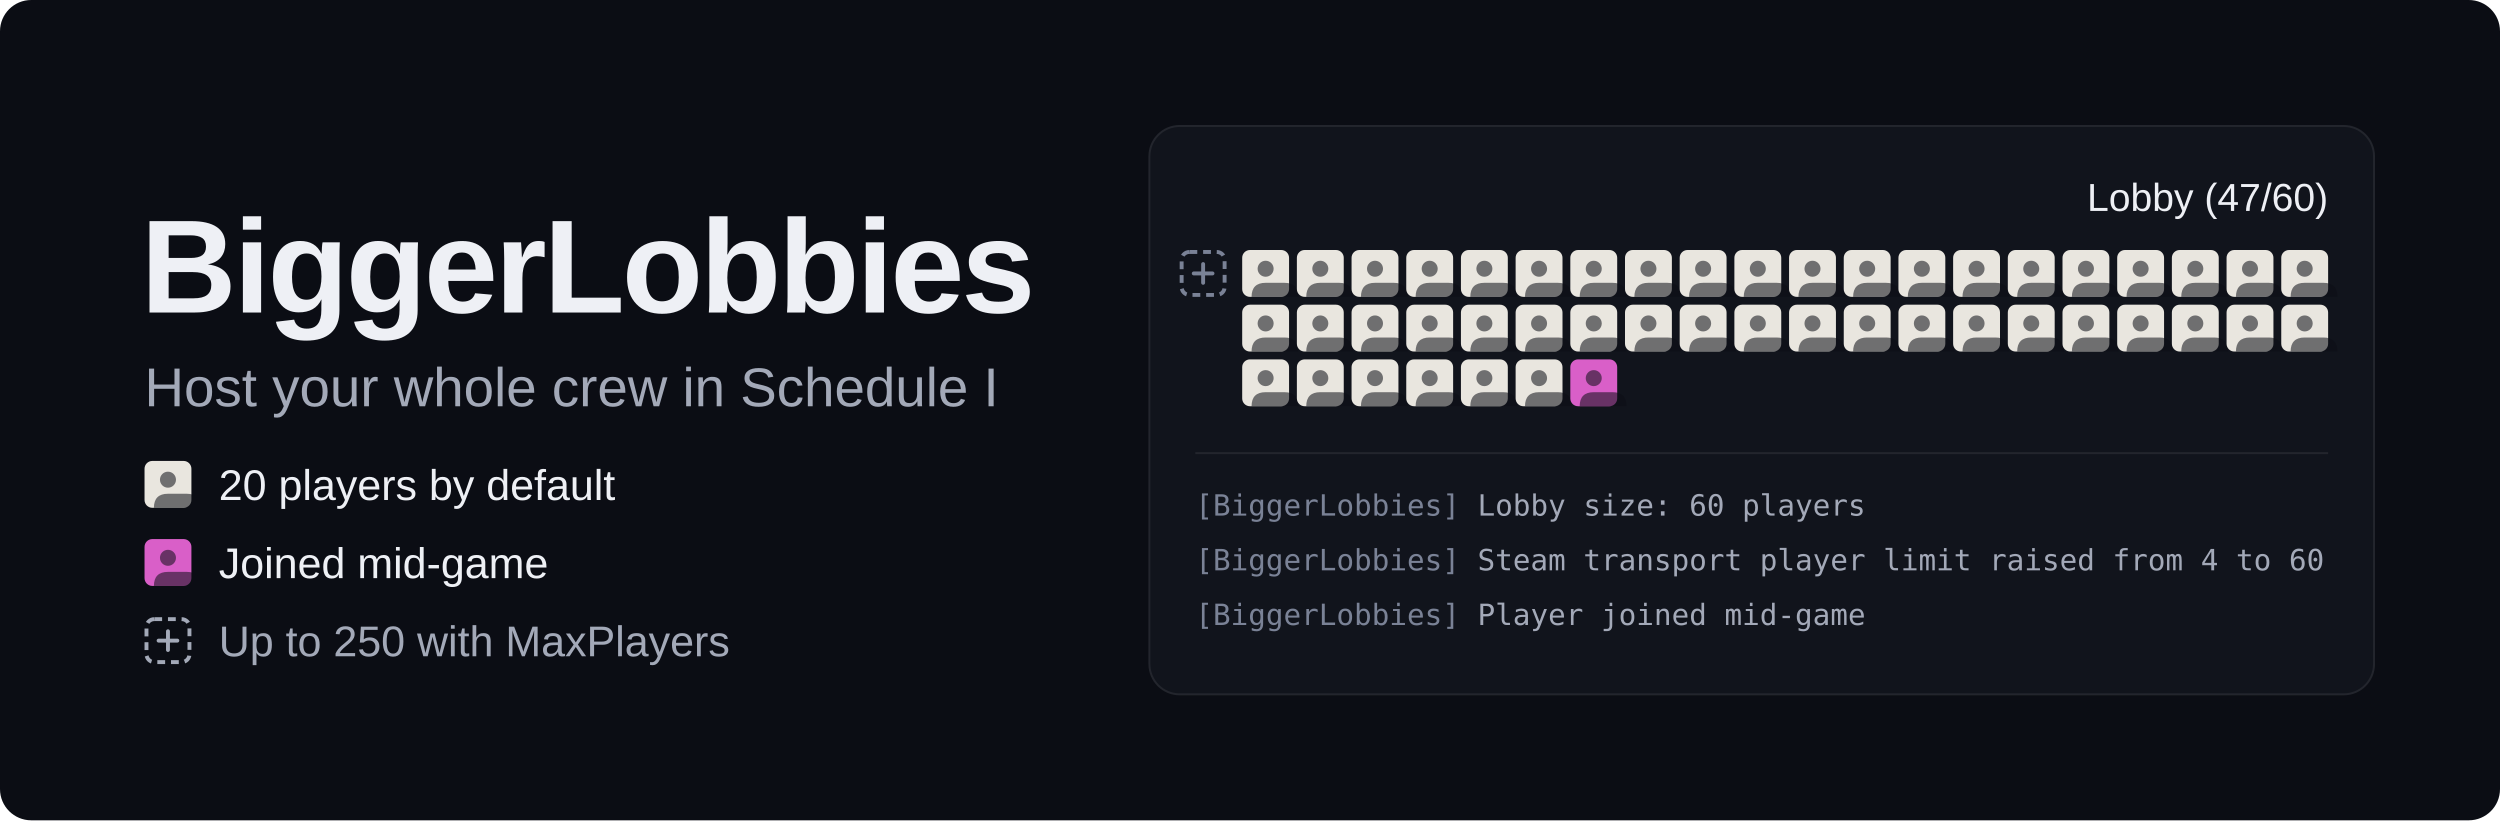
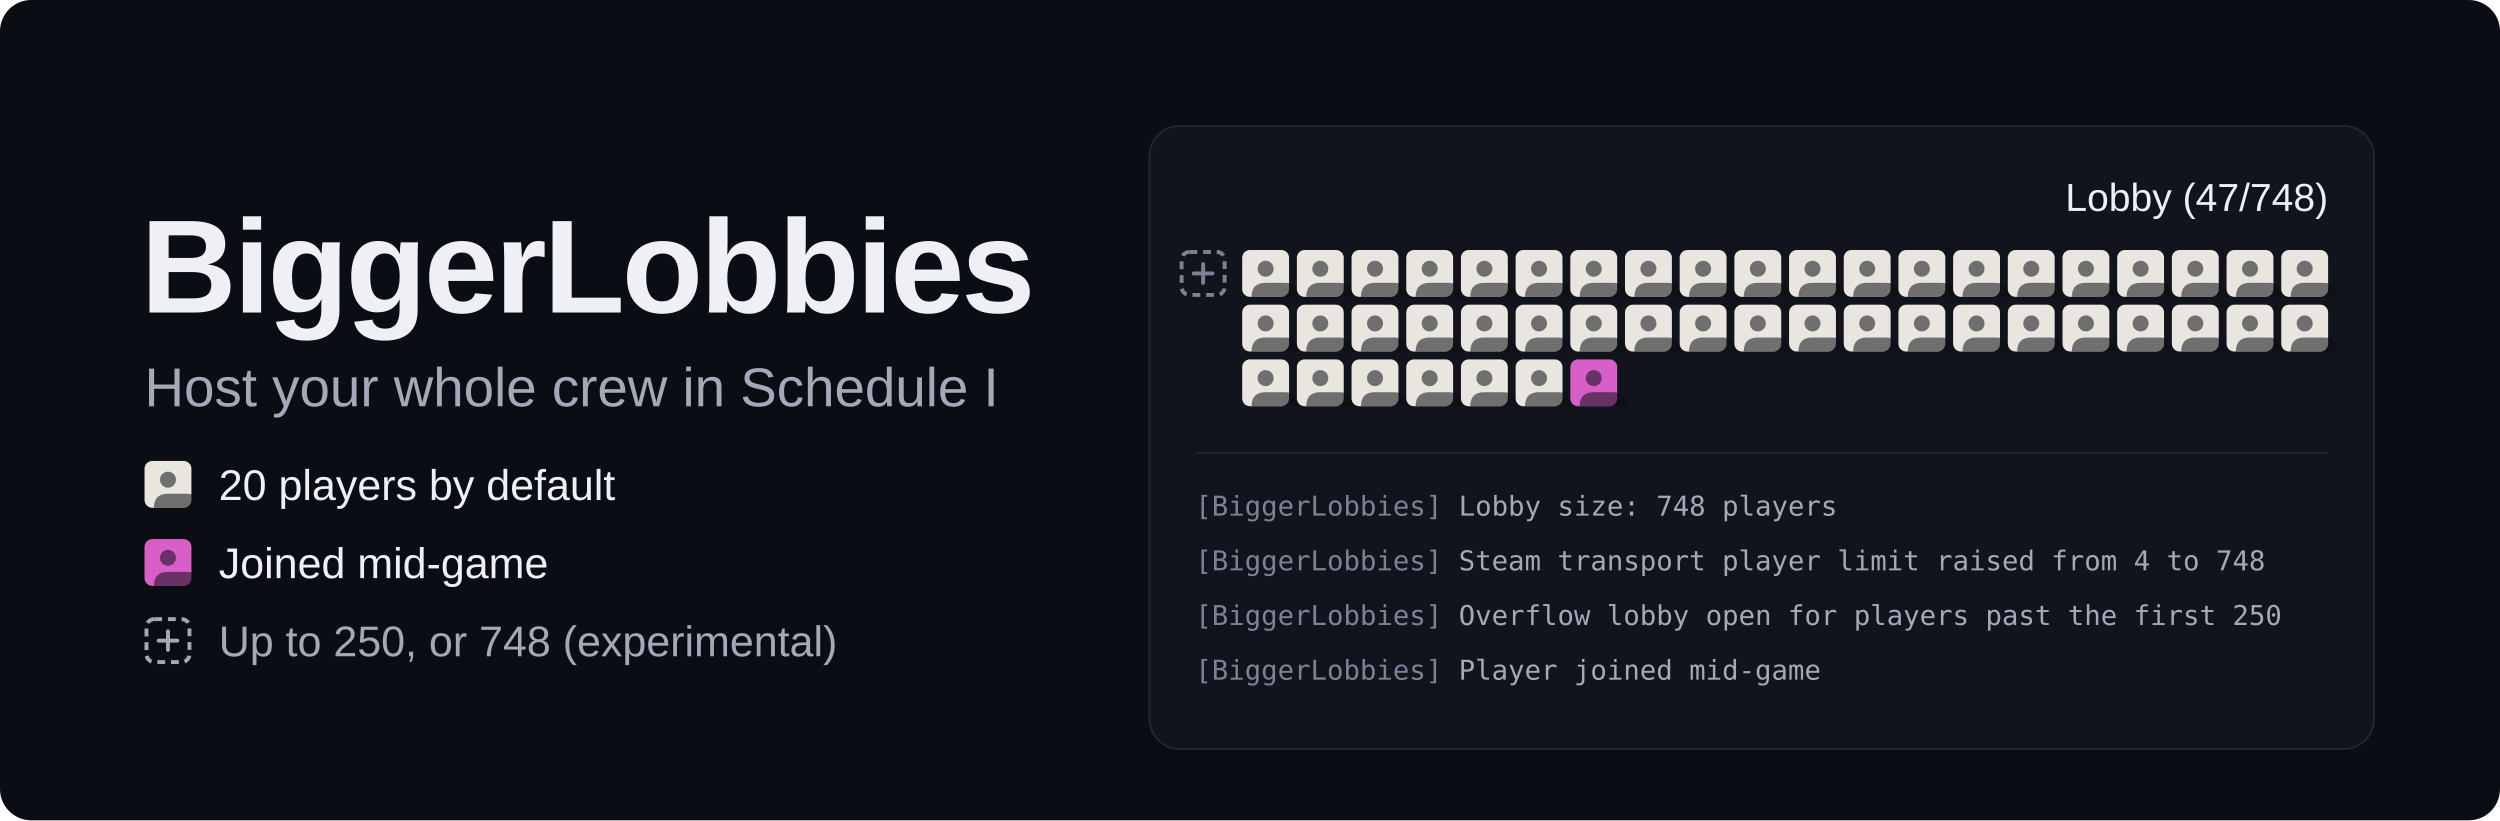
<svg xmlns="http://www.w3.org/2000/svg" width="1280" height="420" viewBox="0 0 1280 420" role="img" aria-labelledby="t d">
  <rect width="1280" height="420" rx="16" fill="#0b0d14" />
  <text x="72" y="160" font-family="Segoe UI, -apple-system, Helvetica Neue, Arial, sans-serif" font-size="68" font-weight="600" letter-spacing="-1.5" fill="#eef0f5">BiggerLobbies</text>
  <text x="74" y="208" font-family="Segoe UI, -apple-system, Helvetica Neue, Arial, sans-serif" font-size="28" font-weight="400" fill="#a3a9b8">Host your whole crew in Schedule I</text>
  <rect x="74" y="236" width="24" height="24" rx="4" fill="#e9e6df" />
  <circle cx="86.0" cy="245.6" r="4.1" fill="#0b0d14" fill-opacity="0.55" />
  <path d="M78.8 260 q0 -7.2 7.2 -7.2 h9.6 q7.2 0 7.2 7.2 z" fill="#0b0d14" fill-opacity="0.55" />
  <text x="112" y="256" font-family="Segoe UI, -apple-system, Helvetica Neue, Arial, sans-serif" font-size="22" font-weight="500" fill="#eef0f5">20 players by default</text>
  <rect x="74" y="276" width="24" height="24" rx="4" fill="#d95fc8" />
  <circle cx="86.0" cy="285.6" r="4.1" fill="#0b0d14" fill-opacity="0.55" />
  <path d="M78.8 300 q0 -7.2 7.2 -7.2 h9.6 q7.2 0 7.2 7.2 z" fill="#0b0d14" fill-opacity="0.55" />
  <text x="112" y="296" font-family="Segoe UI, -apple-system, Helvetica Neue, Arial, sans-serif" font-size="22" font-weight="500" fill="#eef0f5">Joined mid-game</text>
  <rect x="75" y="317" width="22" height="22" rx="4" fill="none" stroke="#a3a9b8" stroke-width="2" stroke-dasharray="4 3" />
  <path d="M86.0 323.2 v9.6 M81.2 328.0 h9.6" stroke="#a3a9b8" stroke-width="2" stroke-linecap="round" />
-   <text x="112" y="336" font-family="Segoe UI, -apple-system, Helvetica Neue, Arial, sans-serif" font-size="22" font-weight="500" fill="#a3a9b8">Up to 250 with MaxPlayers</text>
-   <rect x="588" y="64" width="628" height="292" rx="16" fill="#11141c" />
-   <rect x="588.5" y="64.5" width="627" height="291" rx="15.5" fill="none" stroke="#eef0f5" stroke-opacity="0.08" />
-   <text x="1192" y="108" text-anchor="end" font-family="Segoe UI, -apple-system, Helvetica Neue, Arial, sans-serif" font-size="20" font-weight="500" fill="#eef0f5">Lobby (47/60)</text>
+   <text x="112" y="336" font-family="Segoe UI, -apple-system, Helvetica Neue, Arial, sans-serif" font-size="22" font-weight="500" fill="#a3a9b8">Up to 250, or 748 (experimental)</text>
+   <rect x="588" y="64" width="628" height="320" rx="16" fill="#11141c" />
+   <rect x="588.5" y="64.5" width="627" height="319" rx="15.5" fill="none" stroke="#eef0f5" stroke-opacity="0.08" />
+   <text x="1192" y="108" text-anchor="end" font-family="Segoe UI, -apple-system, Helvetica Neue, Arial, sans-serif" font-size="20" font-weight="500" fill="#eef0f5">Lobby (47/748)</text>
  <rect x="605" y="129" width="22" height="22" rx="4" fill="none" stroke="#7a8296" stroke-width="2" stroke-dasharray="4 3" />
  <path d="M616.0 135.2 v9.6 M611.2 140.0 h9.6" stroke="#7a8296" stroke-width="2" stroke-linecap="round" />
  <rect x="636" y="128" width="24" height="24" rx="4" fill="#e9e6df" />
  <circle cx="648.0" cy="137.6" r="4.1" fill="#0b0d14" fill-opacity="0.55" />
  <path d="M640.8 152 q0 -7.2 7.2 -7.2 h9.6 q7.2 0 7.2 7.2 z" fill="#0b0d14" fill-opacity="0.55" />
  <rect x="664" y="128" width="24" height="24" rx="4" fill="#e9e6df" />
  <circle cx="676.0" cy="137.6" r="4.1" fill="#0b0d14" fill-opacity="0.55" />
  <path d="M668.8 152 q0 -7.2 7.2 -7.2 h9.6 q7.2 0 7.2 7.2 z" fill="#0b0d14" fill-opacity="0.55" />
  <rect x="692" y="128" width="24" height="24" rx="4" fill="#e9e6df" />
  <circle cx="704.0" cy="137.6" r="4.1" fill="#0b0d14" fill-opacity="0.55" />
  <path d="M696.8 152 q0 -7.2 7.2 -7.2 h9.6 q7.2 0 7.2 7.2 z" fill="#0b0d14" fill-opacity="0.55" />
  <rect x="720" y="128" width="24" height="24" rx="4" fill="#e9e6df" />
  <circle cx="732.0" cy="137.6" r="4.1" fill="#0b0d14" fill-opacity="0.55" />
  <path d="M724.8 152 q0 -7.2 7.2 -7.2 h9.6 q7.2 0 7.2 7.2 z" fill="#0b0d14" fill-opacity="0.55" />
  <rect x="748" y="128" width="24" height="24" rx="4" fill="#e9e6df" />
  <circle cx="760.0" cy="137.6" r="4.1" fill="#0b0d14" fill-opacity="0.55" />
  <path d="M752.8 152 q0 -7.2 7.2 -7.2 h9.6 q7.2 0 7.2 7.2 z" fill="#0b0d14" fill-opacity="0.55" />
  <rect x="776" y="128" width="24" height="24" rx="4" fill="#e9e6df" />
  <circle cx="788.0" cy="137.6" r="4.1" fill="#0b0d14" fill-opacity="0.55" />
  <path d="M780.8 152 q0 -7.2 7.2 -7.2 h9.6 q7.2 0 7.2 7.2 z" fill="#0b0d14" fill-opacity="0.55" />
  <rect x="804" y="128" width="24" height="24" rx="4" fill="#e9e6df" />
  <circle cx="816.0" cy="137.6" r="4.1" fill="#0b0d14" fill-opacity="0.55" />
  <path d="M808.8 152 q0 -7.2 7.2 -7.2 h9.6 q7.2 0 7.2 7.2 z" fill="#0b0d14" fill-opacity="0.55" />
  <rect x="832" y="128" width="24" height="24" rx="4" fill="#e9e6df" />
  <circle cx="844.0" cy="137.6" r="4.1" fill="#0b0d14" fill-opacity="0.55" />
  <path d="M836.8 152 q0 -7.2 7.2 -7.2 h9.6 q7.2 0 7.2 7.2 z" fill="#0b0d14" fill-opacity="0.55" />
  <rect x="860" y="128" width="24" height="24" rx="4" fill="#e9e6df" />
  <circle cx="872.0" cy="137.6" r="4.1" fill="#0b0d14" fill-opacity="0.55" />
  <path d="M864.8 152 q0 -7.2 7.2 -7.2 h9.6 q7.2 0 7.2 7.2 z" fill="#0b0d14" fill-opacity="0.55" />
  <rect x="888" y="128" width="24" height="24" rx="4" fill="#e9e6df" />
  <circle cx="900.0" cy="137.6" r="4.1" fill="#0b0d14" fill-opacity="0.55" />
  <path d="M892.8 152 q0 -7.2 7.2 -7.2 h9.6 q7.2 0 7.2 7.2 z" fill="#0b0d14" fill-opacity="0.55" />
  <rect x="916" y="128" width="24" height="24" rx="4" fill="#e9e6df" />
  <circle cx="928.0" cy="137.6" r="4.1" fill="#0b0d14" fill-opacity="0.55" />
  <path d="M920.8 152 q0 -7.2 7.2 -7.2 h9.6 q7.2 0 7.2 7.2 z" fill="#0b0d14" fill-opacity="0.55" />
  <rect x="944" y="128" width="24" height="24" rx="4" fill="#e9e6df" />
  <circle cx="956.0" cy="137.6" r="4.1" fill="#0b0d14" fill-opacity="0.55" />
  <path d="M948.8 152 q0 -7.2 7.2 -7.2 h9.6 q7.2 0 7.2 7.2 z" fill="#0b0d14" fill-opacity="0.55" />
  <rect x="972" y="128" width="24" height="24" rx="4" fill="#e9e6df" />
  <circle cx="984.0" cy="137.6" r="4.1" fill="#0b0d14" fill-opacity="0.55" />
  <path d="M976.8 152 q0 -7.2 7.2 -7.2 h9.6 q7.2 0 7.2 7.2 z" fill="#0b0d14" fill-opacity="0.55" />
  <rect x="1000" y="128" width="24" height="24" rx="4" fill="#e9e6df" />
  <circle cx="1012.0" cy="137.6" r="4.1" fill="#0b0d14" fill-opacity="0.55" />
  <path d="M1004.8 152 q0 -7.2 7.2 -7.2 h9.6 q7.2 0 7.2 7.2 z" fill="#0b0d14" fill-opacity="0.55" />
  <rect x="1028" y="128" width="24" height="24" rx="4" fill="#e9e6df" />
  <circle cx="1040.0" cy="137.6" r="4.1" fill="#0b0d14" fill-opacity="0.55" />
  <path d="M1032.8 152 q0 -7.2 7.2 -7.2 h9.6 q7.2 0 7.2 7.2 z" fill="#0b0d14" fill-opacity="0.55" />
  <rect x="1056" y="128" width="24" height="24" rx="4" fill="#e9e6df" />
  <circle cx="1068.0" cy="137.6" r="4.1" fill="#0b0d14" fill-opacity="0.55" />
  <path d="M1060.8 152 q0 -7.2 7.2 -7.2 h9.6 q7.2 0 7.2 7.2 z" fill="#0b0d14" fill-opacity="0.55" />
  <rect x="1084" y="128" width="24" height="24" rx="4" fill="#e9e6df" />
  <circle cx="1096.0" cy="137.6" r="4.1" fill="#0b0d14" fill-opacity="0.55" />
  <path d="M1088.8 152 q0 -7.2 7.2 -7.2 h9.6 q7.2 0 7.2 7.2 z" fill="#0b0d14" fill-opacity="0.55" />
  <rect x="1112" y="128" width="24" height="24" rx="4" fill="#e9e6df" />
  <circle cx="1124.0" cy="137.6" r="4.1" fill="#0b0d14" fill-opacity="0.55" />
  <path d="M1116.8 152 q0 -7.2 7.2 -7.2 h9.6 q7.2 0 7.2 7.2 z" fill="#0b0d14" fill-opacity="0.55" />
  <rect x="1140" y="128" width="24" height="24" rx="4" fill="#e9e6df" />
  <circle cx="1152.0" cy="137.6" r="4.1" fill="#0b0d14" fill-opacity="0.55" />
  <path d="M1144.8 152 q0 -7.2 7.2 -7.2 h9.6 q7.2 0 7.2 7.2 z" fill="#0b0d14" fill-opacity="0.55" />
  <rect x="1168" y="128" width="24" height="24" rx="4" fill="#e9e6df" />
  <circle cx="1180.0" cy="137.6" r="4.1" fill="#0b0d14" fill-opacity="0.55" />
  <path d="M1172.8 152 q0 -7.2 7.2 -7.2 h9.6 q7.2 0 7.2 7.2 z" fill="#0b0d14" fill-opacity="0.55" />
  <rect x="636" y="156" width="24" height="24" rx="4" fill="#e9e6df" />
  <circle cx="648.0" cy="165.6" r="4.1" fill="#0b0d14" fill-opacity="0.55" />
  <path d="M640.8 180 q0 -7.2 7.2 -7.2 h9.6 q7.2 0 7.2 7.2 z" fill="#0b0d14" fill-opacity="0.55" />
  <rect x="664" y="156" width="24" height="24" rx="4" fill="#e9e6df" />
  <circle cx="676.0" cy="165.6" r="4.1" fill="#0b0d14" fill-opacity="0.55" />
  <path d="M668.8 180 q0 -7.2 7.2 -7.2 h9.6 q7.2 0 7.2 7.2 z" fill="#0b0d14" fill-opacity="0.55" />
  <rect x="692" y="156" width="24" height="24" rx="4" fill="#e9e6df" />
  <circle cx="704.0" cy="165.6" r="4.1" fill="#0b0d14" fill-opacity="0.55" />
  <path d="M696.8 180 q0 -7.2 7.2 -7.2 h9.6 q7.2 0 7.2 7.2 z" fill="#0b0d14" fill-opacity="0.55" />
  <rect x="720" y="156" width="24" height="24" rx="4" fill="#e9e6df" />
  <circle cx="732.0" cy="165.6" r="4.1" fill="#0b0d14" fill-opacity="0.55" />
  <path d="M724.8 180 q0 -7.2 7.2 -7.2 h9.6 q7.2 0 7.2 7.2 z" fill="#0b0d14" fill-opacity="0.55" />
  <rect x="748" y="156" width="24" height="24" rx="4" fill="#e9e6df" />
  <circle cx="760.0" cy="165.6" r="4.1" fill="#0b0d14" fill-opacity="0.55" />
  <path d="M752.8 180 q0 -7.2 7.2 -7.2 h9.6 q7.2 0 7.2 7.2 z" fill="#0b0d14" fill-opacity="0.55" />
  <rect x="776" y="156" width="24" height="24" rx="4" fill="#e9e6df" />
  <circle cx="788.0" cy="165.6" r="4.1" fill="#0b0d14" fill-opacity="0.55" />
  <path d="M780.8 180 q0 -7.2 7.2 -7.2 h9.6 q7.2 0 7.2 7.2 z" fill="#0b0d14" fill-opacity="0.55" />
  <rect x="804" y="156" width="24" height="24" rx="4" fill="#e9e6df" />
  <circle cx="816.0" cy="165.6" r="4.1" fill="#0b0d14" fill-opacity="0.55" />
  <path d="M808.8 180 q0 -7.2 7.2 -7.2 h9.6 q7.2 0 7.2 7.2 z" fill="#0b0d14" fill-opacity="0.55" />
  <rect x="832" y="156" width="24" height="24" rx="4" fill="#e9e6df" />
  <circle cx="844.0" cy="165.6" r="4.1" fill="#0b0d14" fill-opacity="0.55" />
  <path d="M836.8 180 q0 -7.2 7.2 -7.2 h9.6 q7.2 0 7.2 7.2 z" fill="#0b0d14" fill-opacity="0.55" />
  <rect x="860" y="156" width="24" height="24" rx="4" fill="#e9e6df" />
  <circle cx="872.0" cy="165.6" r="4.1" fill="#0b0d14" fill-opacity="0.55" />
  <path d="M864.8 180 q0 -7.2 7.2 -7.2 h9.6 q7.2 0 7.2 7.2 z" fill="#0b0d14" fill-opacity="0.55" />
  <rect x="888" y="156" width="24" height="24" rx="4" fill="#e9e6df" />
  <circle cx="900.0" cy="165.6" r="4.1" fill="#0b0d14" fill-opacity="0.55" />
  <path d="M892.8 180 q0 -7.2 7.2 -7.2 h9.6 q7.2 0 7.2 7.2 z" fill="#0b0d14" fill-opacity="0.55" />
  <rect x="916" y="156" width="24" height="24" rx="4" fill="#e9e6df" />
  <circle cx="928.0" cy="165.6" r="4.1" fill="#0b0d14" fill-opacity="0.55" />
  <path d="M920.8 180 q0 -7.2 7.2 -7.2 h9.6 q7.2 0 7.2 7.2 z" fill="#0b0d14" fill-opacity="0.55" />
  <rect x="944" y="156" width="24" height="24" rx="4" fill="#e9e6df" />
  <circle cx="956.0" cy="165.6" r="4.1" fill="#0b0d14" fill-opacity="0.55" />
  <path d="M948.8 180 q0 -7.2 7.2 -7.2 h9.6 q7.2 0 7.2 7.2 z" fill="#0b0d14" fill-opacity="0.55" />
  <rect x="972" y="156" width="24" height="24" rx="4" fill="#e9e6df" />
  <circle cx="984.0" cy="165.6" r="4.1" fill="#0b0d14" fill-opacity="0.55" />
  <path d="M976.8 180 q0 -7.2 7.2 -7.2 h9.6 q7.2 0 7.2 7.2 z" fill="#0b0d14" fill-opacity="0.55" />
  <rect x="1000" y="156" width="24" height="24" rx="4" fill="#e9e6df" />
  <circle cx="1012.0" cy="165.6" r="4.1" fill="#0b0d14" fill-opacity="0.55" />
  <path d="M1004.8 180 q0 -7.2 7.2 -7.2 h9.6 q7.2 0 7.2 7.2 z" fill="#0b0d14" fill-opacity="0.55" />
  <rect x="1028" y="156" width="24" height="24" rx="4" fill="#e9e6df" />
  <circle cx="1040.0" cy="165.6" r="4.1" fill="#0b0d14" fill-opacity="0.55" />
  <path d="M1032.8 180 q0 -7.2 7.2 -7.2 h9.6 q7.2 0 7.2 7.2 z" fill="#0b0d14" fill-opacity="0.55" />
  <rect x="1056" y="156" width="24" height="24" rx="4" fill="#e9e6df" />
  <circle cx="1068.0" cy="165.6" r="4.1" fill="#0b0d14" fill-opacity="0.55" />
  <path d="M1060.8 180 q0 -7.2 7.2 -7.2 h9.6 q7.2 0 7.2 7.2 z" fill="#0b0d14" fill-opacity="0.55" />
  <rect x="1084" y="156" width="24" height="24" rx="4" fill="#e9e6df" />
  <circle cx="1096.0" cy="165.6" r="4.1" fill="#0b0d14" fill-opacity="0.55" />
  <path d="M1088.8 180 q0 -7.2 7.2 -7.2 h9.6 q7.2 0 7.2 7.2 z" fill="#0b0d14" fill-opacity="0.55" />
  <rect x="1112" y="156" width="24" height="24" rx="4" fill="#e9e6df" />
  <circle cx="1124.0" cy="165.6" r="4.1" fill="#0b0d14" fill-opacity="0.55" />
  <path d="M1116.8 180 q0 -7.2 7.2 -7.2 h9.6 q7.2 0 7.2 7.2 z" fill="#0b0d14" fill-opacity="0.55" />
  <rect x="1140" y="156" width="24" height="24" rx="4" fill="#e9e6df" />
  <circle cx="1152.0" cy="165.6" r="4.1" fill="#0b0d14" fill-opacity="0.55" />
  <path d="M1144.8 180 q0 -7.2 7.2 -7.2 h9.6 q7.2 0 7.2 7.2 z" fill="#0b0d14" fill-opacity="0.55" />
  <rect x="1168" y="156" width="24" height="24" rx="4" fill="#e9e6df" />
  <circle cx="1180.0" cy="165.6" r="4.1" fill="#0b0d14" fill-opacity="0.55" />
  <path d="M1172.8 180 q0 -7.2 7.2 -7.2 h9.6 q7.2 0 7.2 7.2 z" fill="#0b0d14" fill-opacity="0.55" />
  <rect x="636" y="184" width="24" height="24" rx="4" fill="#e9e6df" />
  <circle cx="648.0" cy="193.6" r="4.1" fill="#0b0d14" fill-opacity="0.55" />
  <path d="M640.8 208 q0 -7.2 7.2 -7.2 h9.6 q7.2 0 7.2 7.2 z" fill="#0b0d14" fill-opacity="0.55" />
  <rect x="664" y="184" width="24" height="24" rx="4" fill="#e9e6df" />
  <circle cx="676.0" cy="193.6" r="4.1" fill="#0b0d14" fill-opacity="0.55" />
  <path d="M668.8 208 q0 -7.2 7.2 -7.2 h9.6 q7.2 0 7.2 7.2 z" fill="#0b0d14" fill-opacity="0.55" />
  <rect x="692" y="184" width="24" height="24" rx="4" fill="#e9e6df" />
  <circle cx="704.0" cy="193.6" r="4.1" fill="#0b0d14" fill-opacity="0.55" />
  <path d="M696.8 208 q0 -7.2 7.2 -7.2 h9.6 q7.2 0 7.2 7.2 z" fill="#0b0d14" fill-opacity="0.55" />
  <rect x="720" y="184" width="24" height="24" rx="4" fill="#e9e6df" />
  <circle cx="732.0" cy="193.6" r="4.1" fill="#0b0d14" fill-opacity="0.55" />
  <path d="M724.8 208 q0 -7.2 7.2 -7.2 h9.6 q7.2 0 7.2 7.2 z" fill="#0b0d14" fill-opacity="0.55" />
  <rect x="748" y="184" width="24" height="24" rx="4" fill="#e9e6df" />
  <circle cx="760.0" cy="193.6" r="4.1" fill="#0b0d14" fill-opacity="0.55" />
  <path d="M752.8 208 q0 -7.2 7.2 -7.2 h9.6 q7.2 0 7.2 7.2 z" fill="#0b0d14" fill-opacity="0.55" />
  <rect x="776" y="184" width="24" height="24" rx="4" fill="#e9e6df" />
  <circle cx="788.0" cy="193.6" r="4.1" fill="#0b0d14" fill-opacity="0.55" />
  <path d="M780.8 208 q0 -7.2 7.2 -7.2 h9.6 q7.2 0 7.2 7.2 z" fill="#0b0d14" fill-opacity="0.55" />
  <rect x="804" y="184" width="24" height="24" rx="4" fill="#d95fc8" />
  <circle cx="816.0" cy="193.6" r="4.1" fill="#0b0d14" fill-opacity="0.55" />
  <path d="M808.8 208 q0 -7.2 7.2 -7.2 h9.6 q7.2 0 7.2 7.2 z" fill="#0b0d14" fill-opacity="0.55" />
  <line x1="612" y1="232" x2="1192" y2="232" stroke="#eef0f5" stroke-opacity="0.08" />
-   <text x="612" y="264" font-family="Consolas, SFMono-Regular, Menlo, monospace" font-size="15" fill="#7a8296">[BiggerLobbies] <tspan fill="#a3a9b8">Lobby size: 60 players</tspan>
+   <text x="612" y="264" font-family="Consolas, SFMono-Regular, Menlo, monospace" font-size="14" fill="#7a8296">[BiggerLobbies] <tspan fill="#a3a9b8">Lobby size: 748 players</tspan>
  </text>
-   <text x="612" y="292" font-family="Consolas, SFMono-Regular, Menlo, monospace" font-size="15" fill="#7a8296">[BiggerLobbies] <tspan fill="#a3a9b8">Steam transport player limit raised from 4 to 60</tspan>
+   <text x="612" y="292" font-family="Consolas, SFMono-Regular, Menlo, monospace" font-size="14" fill="#7a8296">[BiggerLobbies] <tspan fill="#a3a9b8">Steam transport player limit raised from 4 to 748</tspan>
  </text>
-   <text x="612" y="320" font-family="Consolas, SFMono-Regular, Menlo, monospace" font-size="15" fill="#7a8296">[BiggerLobbies] <tspan fill="#a3a9b8">Player joined mid-game</tspan>
+   <text x="612" y="320" font-family="Consolas, SFMono-Regular, Menlo, monospace" font-size="14" fill="#7a8296">[BiggerLobbies] <tspan fill="#a3a9b8">Overflow lobby open for players past the first 250</tspan>
+   </text>
+   <text x="612" y="348" font-family="Consolas, SFMono-Regular, Menlo, monospace" font-size="14" fill="#7a8296">[BiggerLobbies] <tspan fill="#a3a9b8">Player joined mid-game</tspan>
  </text>
</svg>
